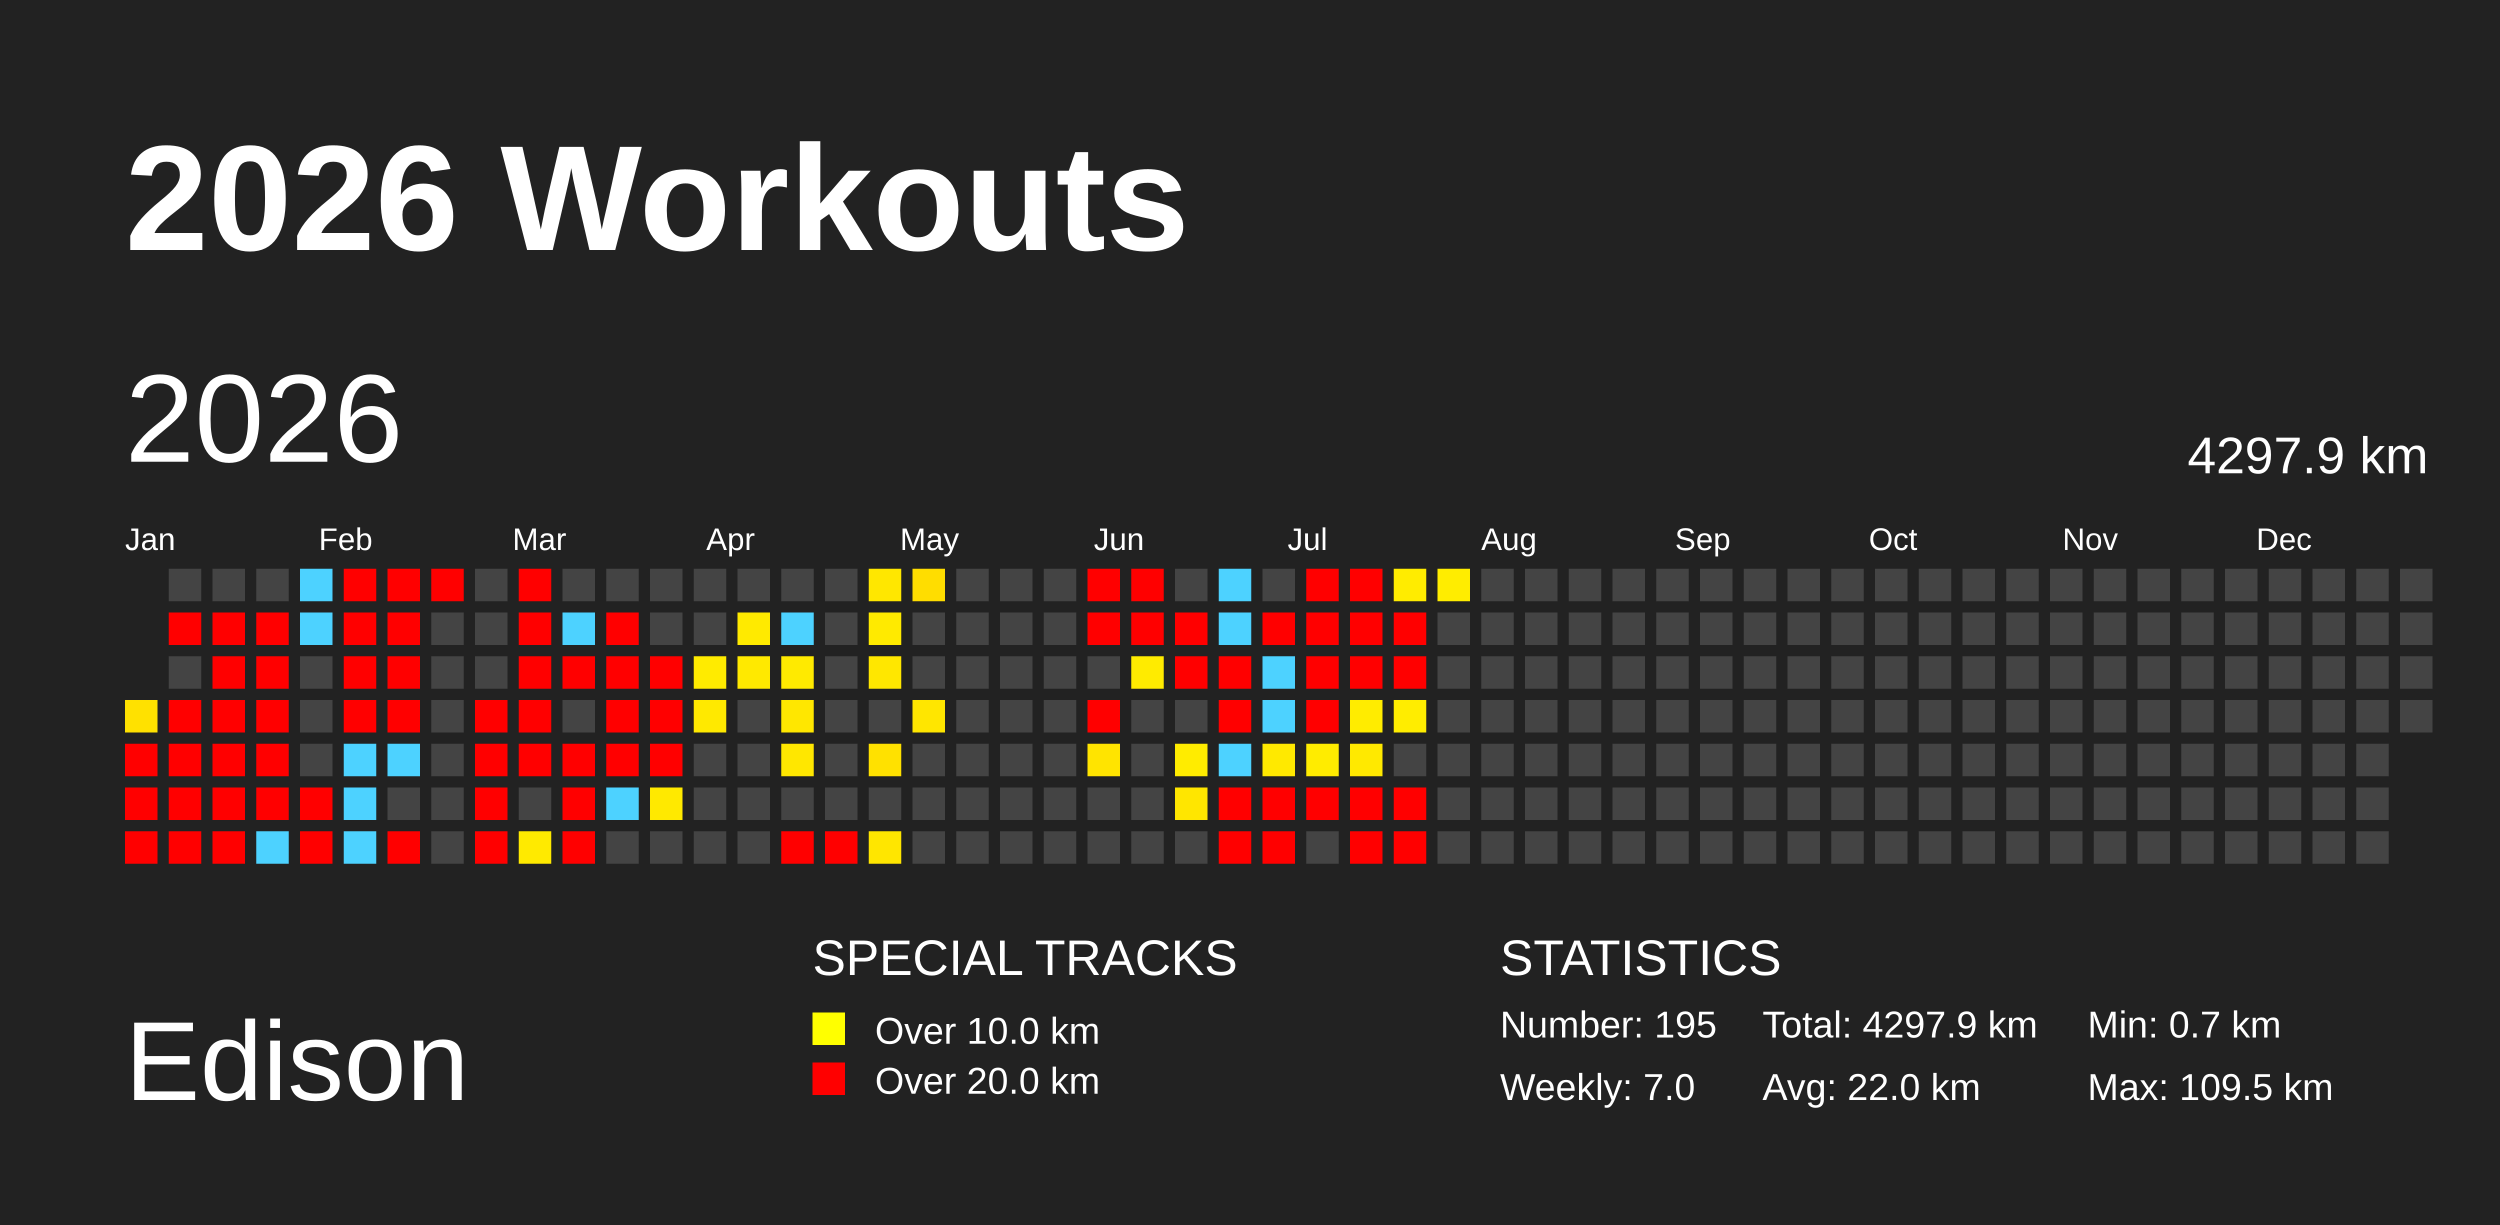
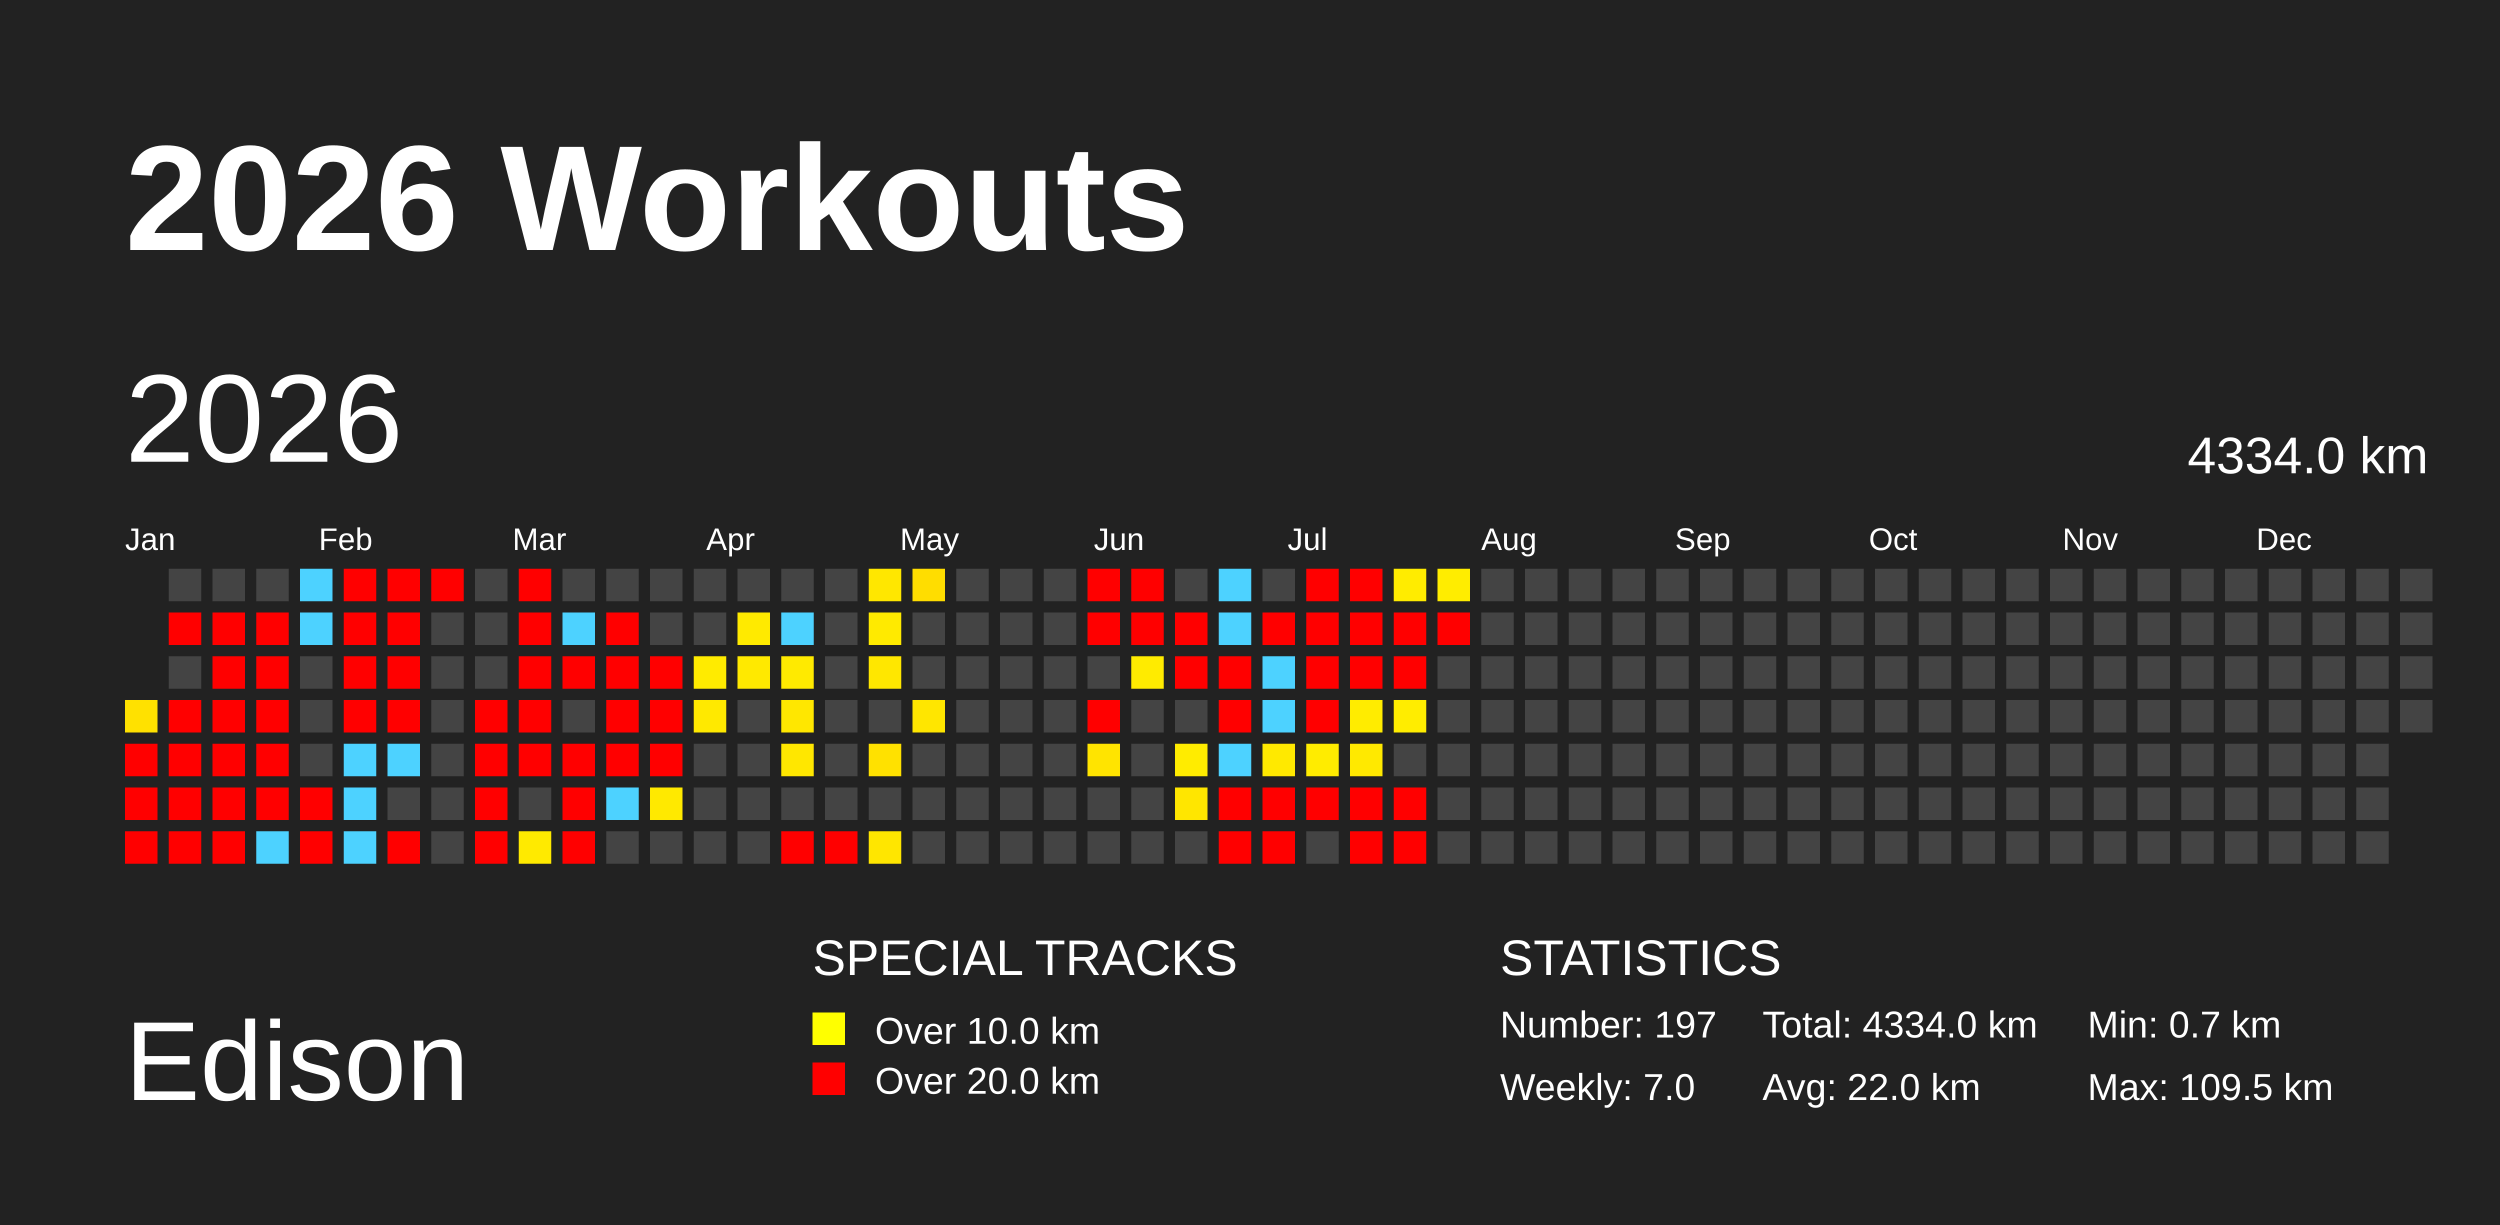
<svg xmlns="http://www.w3.org/2000/svg" baseProfile="full" height="98mm" version="1.1" viewBox="0,0,200,98" width="200mm">
  <defs />
  <rect fill="#222222" height="98" width="200" x="0" y="0" />
  <text fill="#FFFFFF" style="font-size:12px; font-family:Arial; font-weight:bold;" x="10" y="20">2026 Workouts</text>
  <text fill="#FFFFFF" style="font-size:9px; font-family:Arial" x="10" y="88">Edison</text>
  <text fill="#FFFFFF" style="font-size:4px; font-family:Arial" x="65" y="78">SPECIAL TRACKS</text>
  <rect fill="yellow" height="2.6" width="2.6" x="65" y="81" />
  <text fill="#FFFFFF" style="font-size:3px; font-family:Arial" x="70" y="83.5">Over 10.0 km</text>
  <rect fill="red" height="2.6" width="2.6" x="65" y="85" />
  <text fill="#FFFFFF" style="font-size:3px; font-family:Arial" x="70" y="87.5">Over 20.0 km</text>
  <text fill="#FFFFFF" style="font-size:4px; font-family:Arial" x="120" y="78">STATISTICS</text>
-   <text fill="#FFFFFF" style="font-size:3px; font-family:Arial" x="120" y="83">Number: 195</text>
+   <text fill="#FFFFFF" style="font-size:3px; font-family:Arial" x="120" y="83">Number: 197</text>
  <text fill="#FFFFFF" style="font-size:3px; font-family:Arial" x="120" y="88">Weekly: 7.0</text>
-   <text fill="#FFFFFF" style="font-size:3px; font-family:Arial" x="141" y="83">Total: 4297.9 km</text>
+   <text fill="#FFFFFF" style="font-size:3px; font-family:Arial" x="141" y="83">Total: 4334.0 km</text>
  <text fill="#FFFFFF" style="font-size:3px; font-family:Arial" x="141" y="88">Avg: 22.0 km</text>
  <text fill="#FFFFFF" style="font-size:3px; font-family:Arial" x="167" y="83">Min: 0.7 km</text>
  <text fill="#FFFFFF" style="font-size:3px; font-family:Arial" x="167" y="88">Max: 109.5 km</text>
  <text dominant-baseline="hanging" fill="#FFFFFF" style="font-size:10.0px; font-family:Arial;" x="10" y="30">2026</text>
-   <text dominant-baseline="hanging" fill="#FFFFFF" style="font-size:4.125px; font-family:Arial;" x="175" y="35">4297.9 km</text>
+   <text dominant-baseline="hanging" fill="#FFFFFF" style="font-size:4.125px; font-family:Arial;" x="175" y="35">4334.0 km</text>
  <text fill="#FFFFFF" style="font-size:2.5px; font-family:Arial" x="10.0" y="44">Jan</text>
  <text fill="#FFFFFF" style="font-size:2.5px; font-family:Arial" x="25.5" y="44">Feb</text>
  <text fill="#FFFFFF" style="font-size:2.5px; font-family:Arial" x="41.0" y="44">Mar</text>
  <text fill="#FFFFFF" style="font-size:2.5px; font-family:Arial" x="56.5" y="44">Apr</text>
  <text fill="#FFFFFF" style="font-size:2.5px; font-family:Arial" x="72.0" y="44">May</text>
  <text fill="#FFFFFF" style="font-size:2.5px; font-family:Arial" x="87.5" y="44">Jun</text>
  <text fill="#FFFFFF" style="font-size:2.5px; font-family:Arial" x="103.0" y="44">Jul</text>
  <text fill="#FFFFFF" style="font-size:2.5px; font-family:Arial" x="118.5" y="44">Aug</text>
  <text fill="#FFFFFF" style="font-size:2.5px; font-family:Arial" x="134.0" y="44">Sep</text>
  <text fill="#FFFFFF" style="font-size:2.5px; font-family:Arial" x="149.5" y="44">Oct</text>
  <text fill="#FFFFFF" style="font-size:2.5px; font-family:Arial" x="165.0" y="44">Nov</text>
  <text fill="#FFFFFF" style="font-size:2.5px; font-family:Arial" x="180.5" y="44">Dec</text>
  <rect fill="#ffe100" height="2.6" width="2.6" x="10.0" y="56.0" />
  <rect fill="red" height="2.6" width="2.6" x="10.0" y="59.5" />
  <rect fill="red" height="2.6" width="2.6" x="10.0" y="63.0" />
  <rect fill="red" height="2.6" width="2.6" x="10.0" y="66.5" />
  <rect fill="#444444" height="2.6" width="2.6" x="13.5" y="45.5" />
  <rect fill="red" height="2.6" width="2.6" x="13.5" y="49.0" />
  <rect fill="#444444" height="2.6" width="2.6" x="13.5" y="52.5" />
  <rect fill="red" height="2.6" width="2.6" x="13.5" y="56.0" />
  <rect fill="red" height="2.6" width="2.6" x="13.5" y="59.5" />
  <rect fill="red" height="2.6" width="2.6" x="13.5" y="63.0" />
  <rect fill="red" height="2.6" width="2.6" x="13.5" y="66.5" />
  <rect fill="#444444" height="2.6" width="2.6" x="17.0" y="45.5" />
  <rect fill="red" height="2.6" width="2.6" x="17.0" y="49.0" />
  <rect fill="red" height="2.6" width="2.6" x="17.0" y="52.5" />
  <rect fill="red" height="2.6" width="2.6" x="17.0" y="56.0" />
  <rect fill="red" height="2.6" width="2.6" x="17.0" y="59.5" />
  <rect fill="red" height="2.6" width="2.6" x="17.0" y="63.0" />
  <rect fill="red" height="2.6" width="2.6" x="17.0" y="66.5" />
  <rect fill="#444444" height="2.6" width="2.6" x="20.5" y="45.5" />
  <rect fill="red" height="2.6" width="2.6" x="20.5" y="49.0" />
  <rect fill="red" height="2.6" width="2.6" x="20.5" y="52.5" />
  <rect fill="red" height="2.6" width="2.6" x="20.5" y="56.0" />
  <rect fill="red" height="2.6" width="2.6" x="20.5" y="59.5" />
  <rect fill="red" height="2.6" width="2.6" x="20.5" y="63.0" />
  <rect fill="#4dd2ff" height="2.6" width="2.6" x="20.5" y="66.5" />
  <rect fill="#4dd2ff" height="2.6" width="2.6" x="24.0" y="45.5" />
  <rect fill="#4dd2ff" height="2.6" width="2.6" x="24.0" y="49.0" />
  <rect fill="#444444" height="2.6" width="2.6" x="24.0" y="52.5" />
  <rect fill="#444444" height="2.6" width="2.6" x="24.0" y="56.0" />
  <rect fill="#444444" height="2.6" width="2.6" x="24.0" y="59.5" />
  <rect fill="red" height="2.6" width="2.6" x="24.0" y="63.0" />
  <rect fill="red" height="2.6" width="2.6" x="24.0" y="66.5" />
  <rect fill="red" height="2.6" width="2.6" x="27.5" y="45.5" />
  <rect fill="red" height="2.6" width="2.6" x="27.5" y="49.0" />
  <rect fill="red" height="2.6" width="2.6" x="27.5" y="52.5" />
  <rect fill="red" height="2.6" width="2.6" x="27.5" y="56.0" />
  <rect fill="#4dd2ff" height="2.6" width="2.6" x="27.5" y="59.5" />
  <rect fill="#4dd2ff" height="2.6" width="2.6" x="27.5" y="63.0" />
  <rect fill="#4dd2ff" height="2.6" width="2.6" x="27.5" y="66.5" />
  <rect fill="red" height="2.6" width="2.6" x="31.0" y="45.5" />
  <rect fill="red" height="2.6" width="2.6" x="31.0" y="49.0" />
  <rect fill="red" height="2.6" width="2.6" x="31.0" y="52.5" />
  <rect fill="red" height="2.6" width="2.6" x="31.0" y="56.0" />
  <rect fill="#4dd2ff" height="2.6" width="2.6" x="31.0" y="59.5" />
  <rect fill="#444444" height="2.6" width="2.6" x="31.0" y="63.0" />
  <rect fill="red" height="2.6" width="2.6" x="31.0" y="66.5" />
  <rect fill="red" height="2.6" width="2.6" x="34.5" y="45.5" />
  <rect fill="#444444" height="2.6" width="2.6" x="34.5" y="49.0" />
  <rect fill="#444444" height="2.6" width="2.6" x="34.5" y="52.5" />
  <rect fill="#444444" height="2.6" width="2.6" x="34.5" y="56.0" />
  <rect fill="#444444" height="2.6" width="2.6" x="34.5" y="59.5" />
  <rect fill="#444444" height="2.6" width="2.6" x="34.5" y="63.0" />
  <rect fill="#444444" height="2.6" width="2.6" x="34.5" y="66.5" />
  <rect fill="#444444" height="2.6" width="2.6" x="38.0" y="45.5" />
  <rect fill="#444444" height="2.6" width="2.6" x="38.0" y="49.0" />
  <rect fill="#444444" height="2.6" width="2.6" x="38.0" y="52.5" />
  <rect fill="red" height="2.6" width="2.6" x="38.0" y="56.0" />
  <rect fill="red" height="2.6" width="2.6" x="38.0" y="59.5" />
  <rect fill="red" height="2.6" width="2.6" x="38.0" y="63.0" />
  <rect fill="red" height="2.6" width="2.6" x="38.0" y="66.5" />
  <rect fill="red" height="2.6" width="2.6" x="41.5" y="45.5" />
  <rect fill="red" height="2.6" width="2.6" x="41.5" y="49.0" />
  <rect fill="red" height="2.6" width="2.6" x="41.5" y="52.5" />
  <rect fill="red" height="2.6" width="2.6" x="41.5" y="56.0" />
  <rect fill="red" height="2.6" width="2.6" x="41.5" y="59.5" />
  <rect fill="#444444" height="2.6" width="2.6" x="41.5" y="63.0" />
  <rect fill="#ffea00" height="2.6" width="2.6" x="41.5" y="66.5" />
  <rect fill="#444444" height="2.6" width="2.6" x="45.0" y="45.5" />
  <rect fill="#4dd2ff" height="2.6" width="2.6" x="45.0" y="49.0" />
  <rect fill="red" height="2.6" width="2.6" x="45.0" y="52.5" />
  <rect fill="#444444" height="2.6" width="2.6" x="45.0" y="56.0" />
  <rect fill="red" height="2.6" width="2.6" x="45.0" y="59.5" />
  <rect fill="red" height="2.6" width="2.6" x="45.0" y="63.0" />
  <rect fill="red" height="2.6" width="2.6" x="45.0" y="66.5" />
  <rect fill="#444444" height="2.6" width="2.6" x="48.5" y="45.5" />
  <rect fill="red" height="2.6" width="2.6" x="48.5" y="49.0" />
  <rect fill="red" height="2.6" width="2.6" x="48.5" y="52.5" />
  <rect fill="red" height="2.6" width="2.6" x="48.5" y="56.0" />
  <rect fill="red" height="2.6" width="2.6" x="48.5" y="59.5" />
  <rect fill="#4dd2ff" height="2.6" width="2.6" x="48.5" y="63.0" />
  <rect fill="#444444" height="2.6" width="2.6" x="48.5" y="66.5" />
  <rect fill="#444444" height="2.6" width="2.6" x="52.0" y="45.5" />
  <rect fill="#444444" height="2.6" width="2.6" x="52.0" y="49.0" />
  <rect fill="red" height="2.6" width="2.6" x="52.0" y="52.5" />
  <rect fill="red" height="2.6" width="2.6" x="52.0" y="56.0" />
  <rect fill="red" height="2.6" width="2.6" x="52.0" y="59.5" />
  <rect fill="#ffe900" height="2.6" width="2.6" x="52.0" y="63.0" />
  <rect fill="#444444" height="2.6" width="2.6" x="52.0" y="66.5" />
  <rect fill="#444444" height="2.6" width="2.6" x="55.5" y="45.5" />
  <rect fill="#444444" height="2.6" width="2.6" x="55.5" y="49.0" />
  <rect fill="#ffeb00" height="2.6" width="2.6" x="55.5" y="52.5" />
  <rect fill="#ffe900" height="2.6" width="2.6" x="55.5" y="56.0" />
  <rect fill="#444444" height="2.6" width="2.6" x="55.5" y="59.5" />
  <rect fill="#444444" height="2.6" width="2.6" x="55.5" y="63.0" />
  <rect fill="#444444" height="2.6" width="2.6" x="55.5" y="66.5" />
  <rect fill="#444444" height="2.6" width="2.6" x="59.0" y="45.5" />
  <rect fill="#ffea00" height="2.6" width="2.6" x="59.0" y="49.0" />
  <rect fill="#ffe900" height="2.6" width="2.6" x="59.0" y="52.5" />
  <rect fill="#444444" height="2.6" width="2.6" x="59.0" y="56.0" />
  <rect fill="#444444" height="2.6" width="2.6" x="59.0" y="59.5" />
  <rect fill="#444444" height="2.6" width="2.6" x="59.0" y="63.0" />
  <rect fill="#444444" height="2.6" width="2.6" x="59.0" y="66.5" />
  <rect fill="#444444" height="2.6" width="2.6" x="62.5" y="45.5" />
  <rect fill="#4dd2ff" height="2.6" width="2.6" x="62.5" y="49.0" />
  <rect fill="#ffea00" height="2.6" width="2.6" x="62.5" y="52.5" />
  <rect fill="#ffe700" height="2.6" width="2.6" x="62.5" y="56.0" />
  <rect fill="#ffe700" height="2.6" width="2.6" x="62.5" y="59.5" />
  <rect fill="#444444" height="2.6" width="2.6" x="62.5" y="63.0" />
  <rect fill="red" height="2.6" width="2.6" x="62.5" y="66.5" />
  <rect fill="#444444" height="2.6" width="2.6" x="66.0" y="45.5" />
  <rect fill="#444444" height="2.6" width="2.6" x="66.0" y="49.0" />
  <rect fill="#444444" height="2.6" width="2.6" x="66.0" y="52.5" />
  <rect fill="#444444" height="2.6" width="2.6" x="66.0" y="56.0" />
  <rect fill="#444444" height="2.6" width="2.6" x="66.0" y="59.5" />
  <rect fill="#444444" height="2.6" width="2.6" x="66.0" y="63.0" />
  <rect fill="red" height="2.6" width="2.6" x="66.0" y="66.5" />
  <rect fill="#ffe700" height="2.6" width="2.6" x="69.5" y="45.5" />
  <rect fill="#ffea00" height="2.6" width="2.6" x="69.5" y="49.0" />
  <rect fill="#ffe700" height="2.6" width="2.6" x="69.5" y="52.5" />
  <rect fill="#444444" height="2.6" width="2.6" x="69.5" y="56.0" />
  <rect fill="#ffe100" height="2.6" width="2.6" x="69.5" y="59.5" />
  <rect fill="#444444" height="2.6" width="2.6" x="69.5" y="63.0" />
  <rect fill="#ffe600" height="2.6" width="2.6" x="69.5" y="66.5" />
  <rect fill="#ffdd00" height="2.6" width="2.6" x="73.0" y="45.5" />
  <rect fill="#444444" height="2.6" width="2.6" x="73.0" y="49.0" />
  <rect fill="#444444" height="2.6" width="2.6" x="73.0" y="52.5" />
  <rect fill="#ffe600" height="2.6" width="2.6" x="73.0" y="56.0" />
  <rect fill="#444444" height="2.6" width="2.6" x="73.0" y="59.5" />
  <rect fill="#444444" height="2.6" width="2.6" x="73.0" y="63.0" />
  <rect fill="#444444" height="2.6" width="2.6" x="73.0" y="66.5" />
  <rect fill="#444444" height="2.6" width="2.6" x="76.5" y="45.5" />
  <rect fill="#444444" height="2.6" width="2.6" x="76.5" y="49.0" />
  <rect fill="#444444" height="2.6" width="2.6" x="76.5" y="52.5" />
  <rect fill="#444444" height="2.6" width="2.6" x="76.5" y="56.0" />
  <rect fill="#444444" height="2.6" width="2.6" x="76.5" y="59.5" />
  <rect fill="#444444" height="2.6" width="2.6" x="76.5" y="63.0" />
  <rect fill="#444444" height="2.6" width="2.6" x="76.5" y="66.5" />
  <rect fill="#444444" height="2.6" width="2.6" x="80.0" y="45.5" />
  <rect fill="#444444" height="2.6" width="2.6" x="80.0" y="49.0" />
  <rect fill="#444444" height="2.6" width="2.6" x="80.0" y="52.5" />
  <rect fill="#444444" height="2.6" width="2.6" x="80.0" y="56.0" />
  <rect fill="#444444" height="2.6" width="2.6" x="80.0" y="59.5" />
  <rect fill="#444444" height="2.6" width="2.6" x="80.0" y="63.0" />
  <rect fill="#444444" height="2.6" width="2.6" x="80.0" y="66.5" />
  <rect fill="#444444" height="2.6" width="2.6" x="83.5" y="45.5" />
  <rect fill="#444444" height="2.6" width="2.6" x="83.5" y="49.0" />
  <rect fill="#444444" height="2.6" width="2.6" x="83.5" y="52.5" />
  <rect fill="#444444" height="2.6" width="2.6" x="83.5" y="56.0" />
  <rect fill="#444444" height="2.6" width="2.6" x="83.5" y="59.5" />
  <rect fill="#444444" height="2.6" width="2.6" x="83.5" y="63.0" />
  <rect fill="#444444" height="2.6" width="2.6" x="83.5" y="66.5" />
  <rect fill="red" height="2.6" width="2.6" x="87.0" y="45.5" />
  <rect fill="red" height="2.6" width="2.6" x="87.0" y="49.0" />
  <rect fill="#444444" height="2.6" width="2.6" x="87.0" y="52.5" />
  <rect fill="red" height="2.6" width="2.6" x="87.0" y="56.0" />
  <rect fill="#ffe400" height="2.6" width="2.6" x="87.0" y="59.5" />
  <rect fill="#444444" height="2.6" width="2.6" x="87.0" y="63.0" />
  <rect fill="#444444" height="2.6" width="2.6" x="87.0" y="66.5" />
  <rect fill="red" height="2.6" width="2.6" x="90.5" y="45.5" />
  <rect fill="red" height="2.6" width="2.6" x="90.5" y="49.0" />
  <rect fill="#ffeb00" height="2.6" width="2.6" x="90.5" y="52.5" />
  <rect fill="#444444" height="2.6" width="2.6" x="90.5" y="56.0" />
  <rect fill="#444444" height="2.6" width="2.6" x="90.5" y="59.5" />
  <rect fill="#444444" height="2.6" width="2.6" x="90.5" y="63.0" />
  <rect fill="#444444" height="2.6" width="2.6" x="90.5" y="66.5" />
  <rect fill="#444444" height="2.6" width="2.6" x="94.0" y="45.5" />
  <rect fill="red" height="2.6" width="2.6" x="94.0" y="49.0" />
  <rect fill="red" height="2.6" width="2.6" x="94.0" y="52.5" />
  <rect fill="#444444" height="2.6" width="2.6" x="94.0" y="56.0" />
  <rect fill="#ffec00" height="2.6" width="2.6" x="94.0" y="59.5" />
  <rect fill="#ffe600" height="2.6" width="2.6" x="94.0" y="63.0" />
  <rect fill="#444444" height="2.6" width="2.6" x="94.0" y="66.5" />
  <rect fill="#4dd2ff" height="2.6" width="2.6" x="97.5" y="45.5" />
  <rect fill="#4dd2ff" height="2.6" width="2.6" x="97.5" y="49.0" />
  <rect fill="red" height="2.6" width="2.6" x="97.5" y="52.5" />
  <rect fill="red" height="2.6" width="2.6" x="97.5" y="56.0" />
  <rect fill="#4dd2ff" height="2.6" width="2.6" x="97.5" y="59.5" />
  <rect fill="red" height="2.6" width="2.6" x="97.5" y="63.0" />
  <rect fill="red" height="2.6" width="2.6" x="97.5" y="66.5" />
  <rect fill="#444444" height="2.6" width="2.6" x="101.0" y="45.5" />
  <rect fill="red" height="2.6" width="2.6" x="101.0" y="49.0" />
  <rect fill="#4dd2ff" height="2.6" width="2.6" x="101.0" y="52.5" />
  <rect fill="#4dd2ff" height="2.6" width="2.6" x="101.0" y="56.0" />
  <rect fill="#ffe900" height="2.6" width="2.6" x="101.0" y="59.5" />
  <rect fill="red" height="2.6" width="2.6" x="101.0" y="63.0" />
  <rect fill="red" height="2.6" width="2.6" x="101.0" y="66.5" />
  <rect fill="red" height="2.6" width="2.6" x="104.5" y="45.5" />
  <rect fill="red" height="2.6" width="2.6" x="104.5" y="49.0" />
  <rect fill="red" height="2.6" width="2.6" x="104.5" y="52.5" />
  <rect fill="red" height="2.6" width="2.6" x="104.5" y="56.0" />
  <rect fill="#ffec00" height="2.6" width="2.6" x="104.5" y="59.5" />
  <rect fill="red" height="2.6" width="2.6" x="104.5" y="63.0" />
  <rect fill="#444444" height="2.6" width="2.6" x="104.5" y="66.5" />
  <rect fill="red" height="2.6" width="2.6" x="108.0" y="45.5" />
  <rect fill="red" height="2.6" width="2.6" x="108.0" y="49.0" />
  <rect fill="red" height="2.6" width="2.6" x="108.0" y="52.5" />
  <rect fill="#ffec00" height="2.6" width="2.6" x="108.0" y="56.0" />
  <rect fill="#ffe900" height="2.6" width="2.6" x="108.0" y="59.5" />
  <rect fill="red" height="2.6" width="2.6" x="108.0" y="63.0" />
  <rect fill="red" height="2.6" width="2.6" x="108.0" y="66.5" />
  <rect fill="#ffec00" height="2.6" width="2.6" x="111.5" y="45.5" />
  <rect fill="red" height="2.6" width="2.6" x="111.5" y="49.0" />
  <rect fill="red" height="2.6" width="2.6" x="111.5" y="52.5" />
  <rect fill="#ffed00" height="2.6" width="2.6" x="111.5" y="56.0" />
  <rect fill="#444444" height="2.6" width="2.6" x="111.5" y="59.5" />
  <rect fill="red" height="2.6" width="2.6" x="111.5" y="63.0" />
  <rect fill="red" height="2.6" width="2.6" x="111.5" y="66.5" />
  <rect fill="#ffed00" height="2.6" width="2.6" x="115.0" y="45.5" />
-   <rect fill="#444444" height="2.6" width="2.6" x="115.0" y="49.0" />
+   <rect fill="red" height="2.6" width="2.6" x="115.0" y="49.0" />
  <rect fill="#444444" height="2.6" width="2.6" x="115.0" y="52.5" />
  <rect fill="#444444" height="2.6" width="2.6" x="115.0" y="56.0" />
  <rect fill="#444444" height="2.6" width="2.6" x="115.0" y="59.5" />
  <rect fill="#444444" height="2.6" width="2.6" x="115.0" y="63.0" />
  <rect fill="#444444" height="2.6" width="2.6" x="115.0" y="66.5" />
  <rect fill="#444444" height="2.6" width="2.6" x="118.5" y="45.5" />
  <rect fill="#444444" height="2.6" width="2.6" x="118.5" y="49.0" />
  <rect fill="#444444" height="2.6" width="2.6" x="118.5" y="52.5" />
  <rect fill="#444444" height="2.6" width="2.6" x="118.5" y="56.0" />
  <rect fill="#444444" height="2.6" width="2.6" x="118.5" y="59.5" />
  <rect fill="#444444" height="2.6" width="2.6" x="118.5" y="63.0" />
  <rect fill="#444444" height="2.6" width="2.6" x="118.5" y="66.5" />
  <rect fill="#444444" height="2.6" width="2.6" x="122.0" y="45.5" />
  <rect fill="#444444" height="2.6" width="2.6" x="122.0" y="49.0" />
  <rect fill="#444444" height="2.6" width="2.6" x="122.0" y="52.5" />
  <rect fill="#444444" height="2.6" width="2.6" x="122.0" y="56.0" />
  <rect fill="#444444" height="2.6" width="2.6" x="122.0" y="59.5" />
  <rect fill="#444444" height="2.6" width="2.6" x="122.0" y="63.0" />
  <rect fill="#444444" height="2.6" width="2.6" x="122.0" y="66.5" />
  <rect fill="#444444" height="2.6" width="2.6" x="125.5" y="45.5" />
  <rect fill="#444444" height="2.6" width="2.6" x="125.5" y="49.0" />
  <rect fill="#444444" height="2.6" width="2.6" x="125.5" y="52.5" />
  <rect fill="#444444" height="2.6" width="2.6" x="125.5" y="56.0" />
  <rect fill="#444444" height="2.6" width="2.6" x="125.5" y="59.5" />
  <rect fill="#444444" height="2.6" width="2.6" x="125.5" y="63.0" />
  <rect fill="#444444" height="2.6" width="2.6" x="125.5" y="66.5" />
  <rect fill="#444444" height="2.6" width="2.6" x="129.0" y="45.5" />
  <rect fill="#444444" height="2.6" width="2.6" x="129.0" y="49.0" />
  <rect fill="#444444" height="2.6" width="2.6" x="129.0" y="52.5" />
  <rect fill="#444444" height="2.6" width="2.6" x="129.0" y="56.0" />
  <rect fill="#444444" height="2.6" width="2.6" x="129.0" y="59.5" />
  <rect fill="#444444" height="2.6" width="2.6" x="129.0" y="63.0" />
  <rect fill="#444444" height="2.6" width="2.6" x="129.0" y="66.5" />
  <rect fill="#444444" height="2.6" width="2.6" x="132.5" y="45.5" />
  <rect fill="#444444" height="2.6" width="2.6" x="132.5" y="49.0" />
  <rect fill="#444444" height="2.6" width="2.6" x="132.5" y="52.5" />
  <rect fill="#444444" height="2.6" width="2.6" x="132.5" y="56.0" />
  <rect fill="#444444" height="2.6" width="2.6" x="132.5" y="59.5" />
  <rect fill="#444444" height="2.6" width="2.6" x="132.5" y="63.0" />
  <rect fill="#444444" height="2.6" width="2.6" x="132.5" y="66.5" />
  <rect fill="#444444" height="2.6" width="2.6" x="136.0" y="45.5" />
  <rect fill="#444444" height="2.6" width="2.6" x="136.0" y="49.0" />
  <rect fill="#444444" height="2.6" width="2.6" x="136.0" y="52.5" />
  <rect fill="#444444" height="2.6" width="2.6" x="136.0" y="56.0" />
  <rect fill="#444444" height="2.6" width="2.6" x="136.0" y="59.5" />
  <rect fill="#444444" height="2.6" width="2.6" x="136.0" y="63.0" />
  <rect fill="#444444" height="2.6" width="2.6" x="136.0" y="66.5" />
  <rect fill="#444444" height="2.6" width="2.6" x="139.5" y="45.5" />
  <rect fill="#444444" height="2.6" width="2.6" x="139.5" y="49.0" />
  <rect fill="#444444" height="2.6" width="2.6" x="139.5" y="52.5" />
  <rect fill="#444444" height="2.6" width="2.6" x="139.5" y="56.0" />
  <rect fill="#444444" height="2.6" width="2.6" x="139.5" y="59.5" />
  <rect fill="#444444" height="2.6" width="2.6" x="139.5" y="63.0" />
  <rect fill="#444444" height="2.6" width="2.6" x="139.5" y="66.5" />
  <rect fill="#444444" height="2.6" width="2.6" x="143.0" y="45.5" />
  <rect fill="#444444" height="2.6" width="2.6" x="143.0" y="49.0" />
  <rect fill="#444444" height="2.6" width="2.6" x="143.0" y="52.5" />
  <rect fill="#444444" height="2.6" width="2.6" x="143.0" y="56.0" />
  <rect fill="#444444" height="2.6" width="2.6" x="143.0" y="59.5" />
  <rect fill="#444444" height="2.6" width="2.6" x="143.0" y="63.0" />
  <rect fill="#444444" height="2.6" width="2.6" x="143.0" y="66.5" />
  <rect fill="#444444" height="2.6" width="2.6" x="146.5" y="45.5" />
  <rect fill="#444444" height="2.6" width="2.6" x="146.5" y="49.0" />
  <rect fill="#444444" height="2.6" width="2.6" x="146.5" y="52.5" />
  <rect fill="#444444" height="2.6" width="2.6" x="146.5" y="56.0" />
  <rect fill="#444444" height="2.6" width="2.6" x="146.5" y="59.5" />
  <rect fill="#444444" height="2.6" width="2.6" x="146.5" y="63.0" />
  <rect fill="#444444" height="2.6" width="2.6" x="146.5" y="66.5" />
  <rect fill="#444444" height="2.6" width="2.6" x="150.0" y="45.5" />
  <rect fill="#444444" height="2.6" width="2.6" x="150.0" y="49.0" />
  <rect fill="#444444" height="2.6" width="2.6" x="150.0" y="52.5" />
  <rect fill="#444444" height="2.6" width="2.6" x="150.0" y="56.0" />
  <rect fill="#444444" height="2.6" width="2.6" x="150.0" y="59.5" />
  <rect fill="#444444" height="2.6" width="2.6" x="150.0" y="63.0" />
  <rect fill="#444444" height="2.6" width="2.6" x="150.0" y="66.5" />
  <rect fill="#444444" height="2.6" width="2.6" x="153.5" y="45.5" />
  <rect fill="#444444" height="2.6" width="2.6" x="153.5" y="49.0" />
  <rect fill="#444444" height="2.6" width="2.6" x="153.5" y="52.5" />
  <rect fill="#444444" height="2.6" width="2.6" x="153.5" y="56.0" />
  <rect fill="#444444" height="2.6" width="2.6" x="153.5" y="59.5" />
  <rect fill="#444444" height="2.6" width="2.6" x="153.5" y="63.0" />
  <rect fill="#444444" height="2.6" width="2.6" x="153.5" y="66.5" />
  <rect fill="#444444" height="2.6" width="2.6" x="157.0" y="45.5" />
  <rect fill="#444444" height="2.6" width="2.6" x="157.0" y="49.0" />
  <rect fill="#444444" height="2.6" width="2.6" x="157.0" y="52.5" />
  <rect fill="#444444" height="2.6" width="2.6" x="157.0" y="56.0" />
  <rect fill="#444444" height="2.6" width="2.6" x="157.0" y="59.5" />
  <rect fill="#444444" height="2.6" width="2.6" x="157.0" y="63.0" />
  <rect fill="#444444" height="2.6" width="2.6" x="157.0" y="66.5" />
  <rect fill="#444444" height="2.6" width="2.6" x="160.5" y="45.5" />
  <rect fill="#444444" height="2.6" width="2.6" x="160.5" y="49.0" />
  <rect fill="#444444" height="2.6" width="2.6" x="160.5" y="52.5" />
  <rect fill="#444444" height="2.6" width="2.6" x="160.5" y="56.0" />
  <rect fill="#444444" height="2.6" width="2.6" x="160.5" y="59.5" />
  <rect fill="#444444" height="2.6" width="2.6" x="160.5" y="63.0" />
  <rect fill="#444444" height="2.6" width="2.6" x="160.5" y="66.5" />
  <rect fill="#444444" height="2.6" width="2.6" x="164.0" y="45.5" />
  <rect fill="#444444" height="2.6" width="2.6" x="164.0" y="49.0" />
  <rect fill="#444444" height="2.6" width="2.6" x="164.0" y="52.5" />
  <rect fill="#444444" height="2.6" width="2.6" x="164.0" y="56.0" />
  <rect fill="#444444" height="2.6" width="2.6" x="164.0" y="59.5" />
  <rect fill="#444444" height="2.6" width="2.6" x="164.0" y="63.0" />
  <rect fill="#444444" height="2.6" width="2.6" x="164.0" y="66.5" />
  <rect fill="#444444" height="2.6" width="2.6" x="167.5" y="45.5" />
  <rect fill="#444444" height="2.6" width="2.6" x="167.5" y="49.0" />
  <rect fill="#444444" height="2.6" width="2.6" x="167.5" y="52.5" />
  <rect fill="#444444" height="2.6" width="2.6" x="167.5" y="56.0" />
  <rect fill="#444444" height="2.6" width="2.6" x="167.5" y="59.5" />
  <rect fill="#444444" height="2.6" width="2.6" x="167.5" y="63.0" />
  <rect fill="#444444" height="2.6" width="2.6" x="167.5" y="66.5" />
  <rect fill="#444444" height="2.6" width="2.6" x="171.0" y="45.5" />
  <rect fill="#444444" height="2.6" width="2.6" x="171.0" y="49.0" />
  <rect fill="#444444" height="2.6" width="2.6" x="171.0" y="52.5" />
  <rect fill="#444444" height="2.6" width="2.6" x="171.0" y="56.0" />
  <rect fill="#444444" height="2.6" width="2.6" x="171.0" y="59.5" />
  <rect fill="#444444" height="2.6" width="2.6" x="171.0" y="63.0" />
  <rect fill="#444444" height="2.6" width="2.6" x="171.0" y="66.5" />
  <rect fill="#444444" height="2.6" width="2.6" x="174.5" y="45.5" />
  <rect fill="#444444" height="2.6" width="2.6" x="174.5" y="49.0" />
  <rect fill="#444444" height="2.6" width="2.6" x="174.5" y="52.5" />
  <rect fill="#444444" height="2.6" width="2.6" x="174.5" y="56.0" />
  <rect fill="#444444" height="2.6" width="2.6" x="174.5" y="59.5" />
  <rect fill="#444444" height="2.6" width="2.6" x="174.5" y="63.0" />
  <rect fill="#444444" height="2.6" width="2.6" x="174.5" y="66.5" />
  <rect fill="#444444" height="2.6" width="2.6" x="178.0" y="45.5" />
  <rect fill="#444444" height="2.6" width="2.6" x="178.0" y="49.0" />
  <rect fill="#444444" height="2.6" width="2.6" x="178.0" y="52.5" />
  <rect fill="#444444" height="2.6" width="2.6" x="178.0" y="56.0" />
  <rect fill="#444444" height="2.6" width="2.6" x="178.0" y="59.5" />
  <rect fill="#444444" height="2.6" width="2.6" x="178.0" y="63.0" />
  <rect fill="#444444" height="2.6" width="2.6" x="178.0" y="66.5" />
  <rect fill="#444444" height="2.6" width="2.6" x="181.5" y="45.5" />
  <rect fill="#444444" height="2.6" width="2.6" x="181.5" y="49.0" />
  <rect fill="#444444" height="2.6" width="2.6" x="181.5" y="52.5" />
  <rect fill="#444444" height="2.6" width="2.6" x="181.5" y="56.0" />
  <rect fill="#444444" height="2.6" width="2.6" x="181.5" y="59.5" />
  <rect fill="#444444" height="2.6" width="2.6" x="181.5" y="63.0" />
  <rect fill="#444444" height="2.6" width="2.6" x="181.5" y="66.5" />
  <rect fill="#444444" height="2.6" width="2.6" x="185.0" y="45.5" />
  <rect fill="#444444" height="2.6" width="2.6" x="185.0" y="49.0" />
  <rect fill="#444444" height="2.6" width="2.6" x="185.0" y="52.5" />
  <rect fill="#444444" height="2.6" width="2.6" x="185.0" y="56.0" />
  <rect fill="#444444" height="2.6" width="2.6" x="185.0" y="59.5" />
  <rect fill="#444444" height="2.6" width="2.6" x="185.0" y="63.0" />
  <rect fill="#444444" height="2.6" width="2.6" x="185.0" y="66.5" />
  <rect fill="#444444" height="2.6" width="2.6" x="188.5" y="45.5" />
  <rect fill="#444444" height="2.6" width="2.6" x="188.5" y="49.0" />
  <rect fill="#444444" height="2.6" width="2.6" x="188.5" y="52.5" />
  <rect fill="#444444" height="2.6" width="2.6" x="188.5" y="56.0" />
  <rect fill="#444444" height="2.6" width="2.6" x="188.5" y="59.5" />
  <rect fill="#444444" height="2.6" width="2.6" x="188.5" y="63.0" />
  <rect fill="#444444" height="2.6" width="2.6" x="188.5" y="66.5" />
  <rect fill="#444444" height="2.6" width="2.6" x="192.0" y="45.5" />
  <rect fill="#444444" height="2.6" width="2.6" x="192.0" y="49.0" />
  <rect fill="#444444" height="2.6" width="2.6" x="192.0" y="52.5" />
  <rect fill="#444444" height="2.6" width="2.6" x="192.0" y="56.0" />
</svg>
